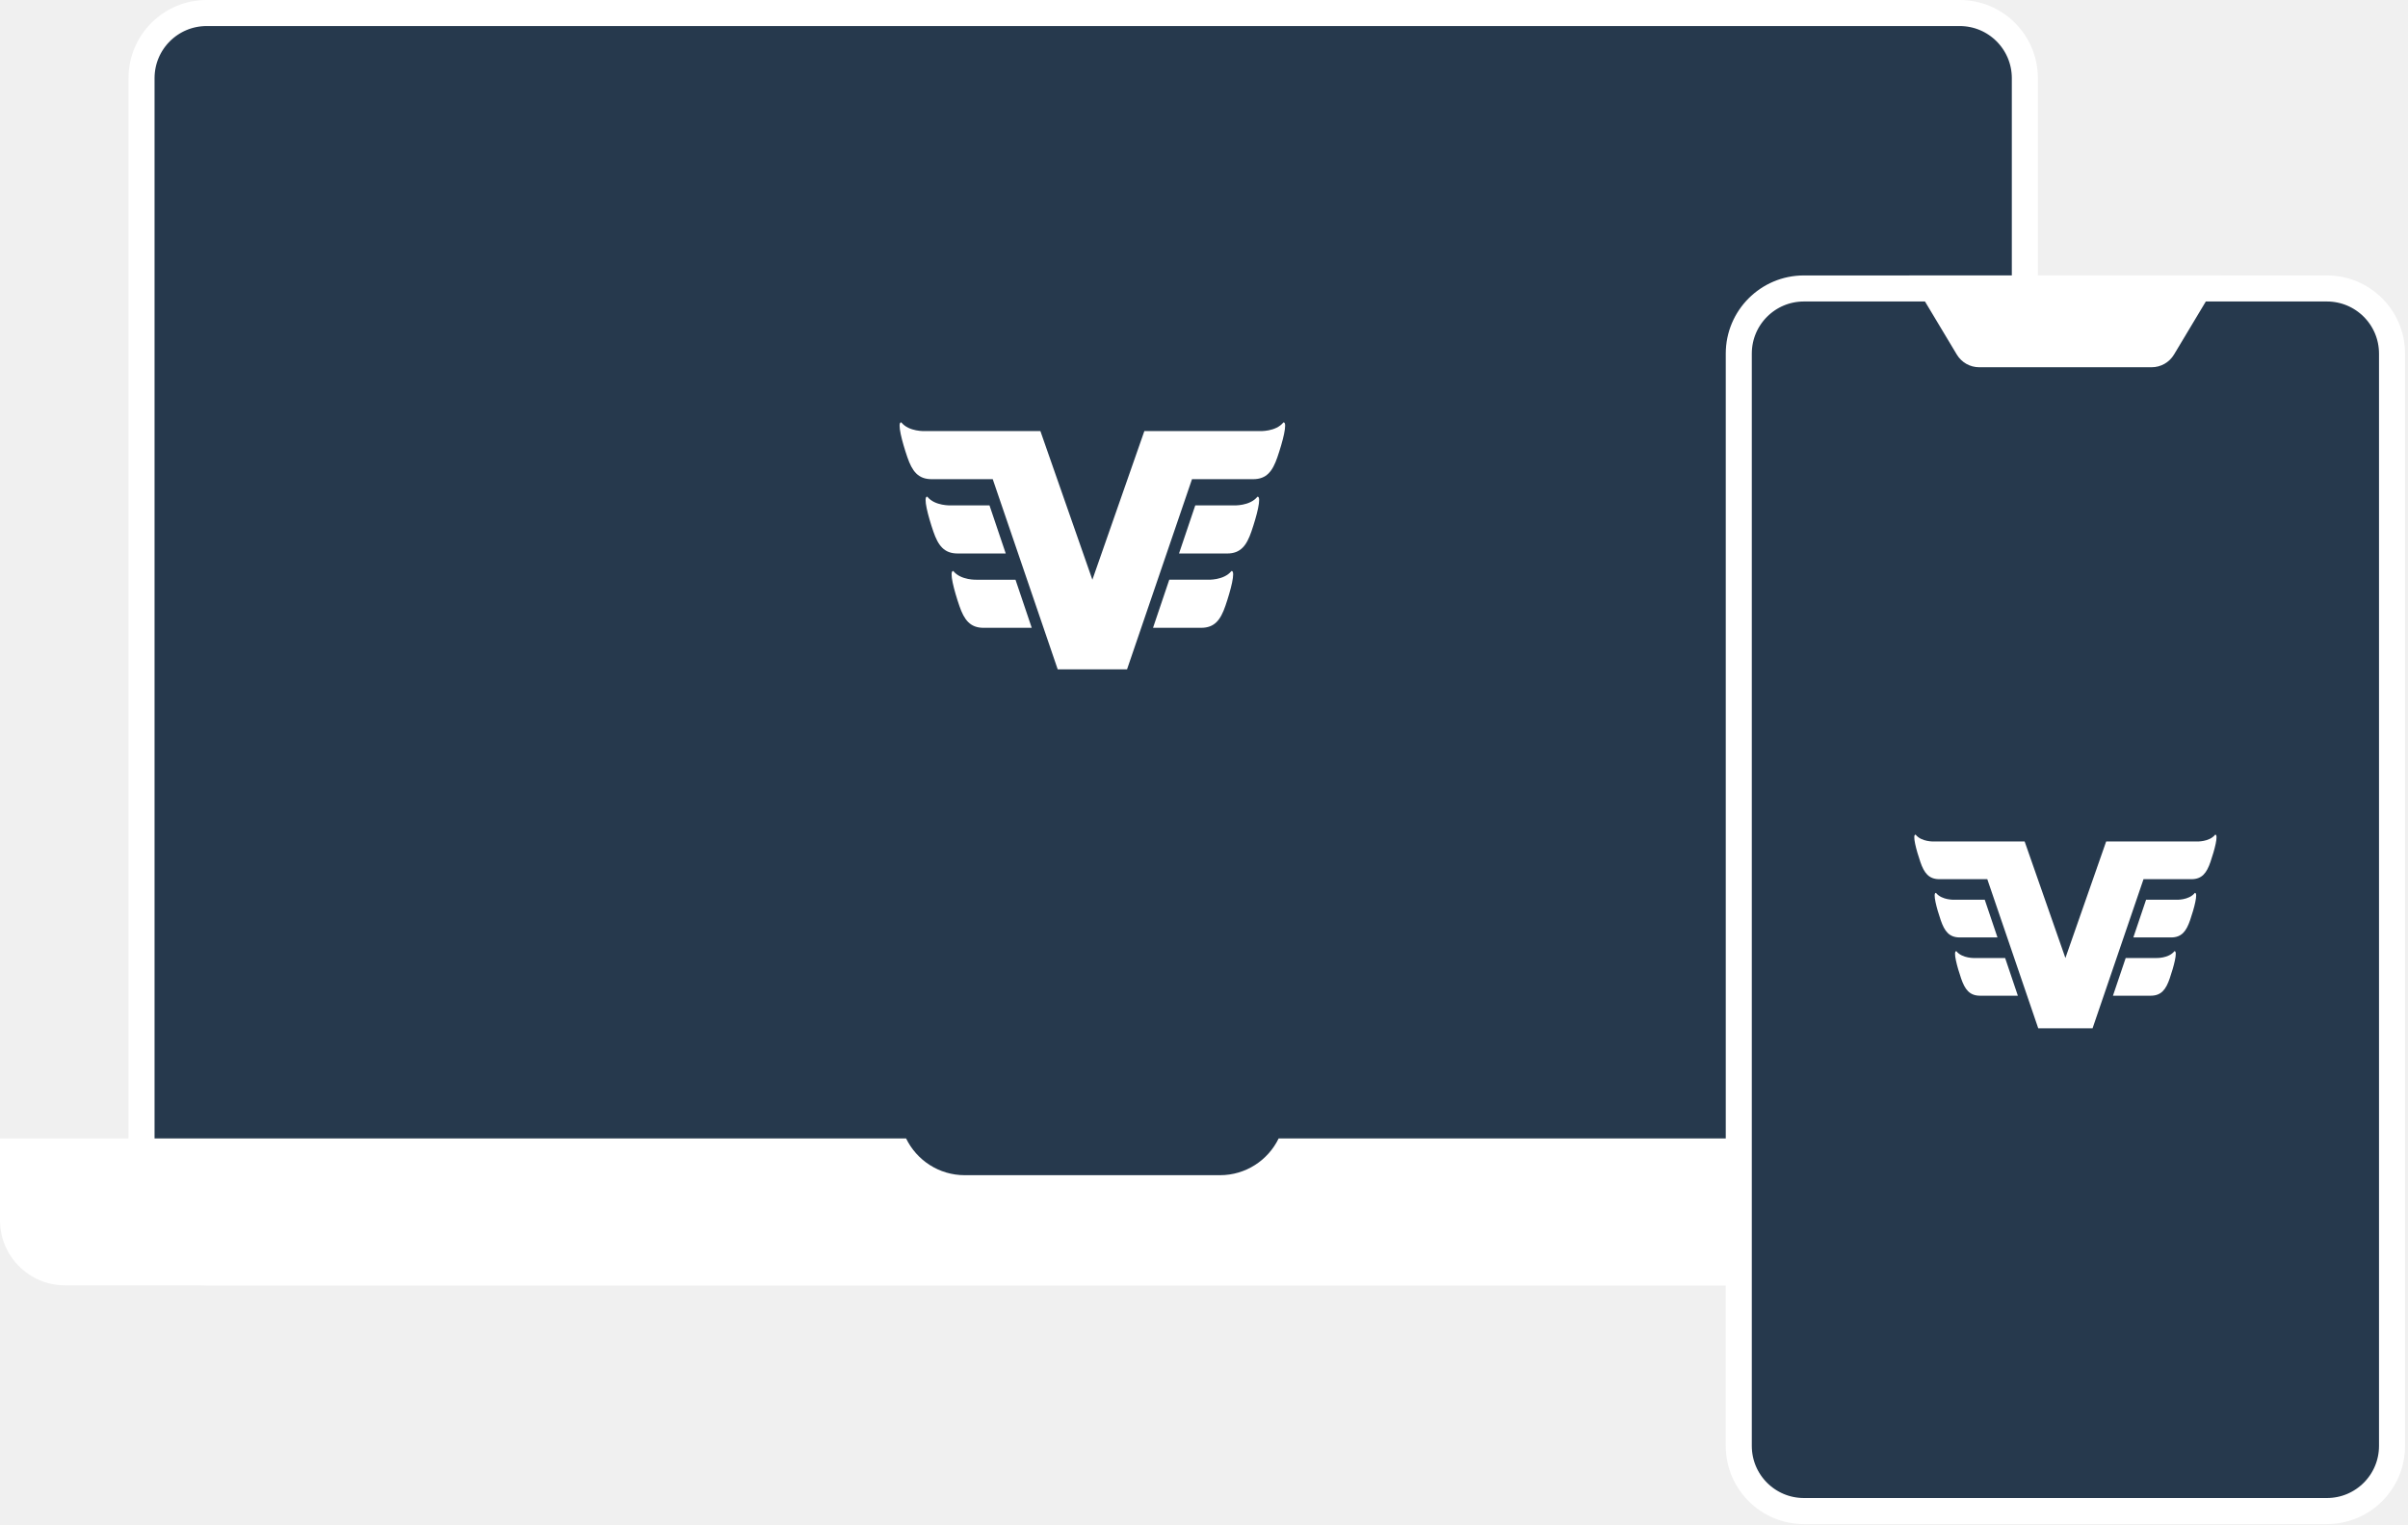
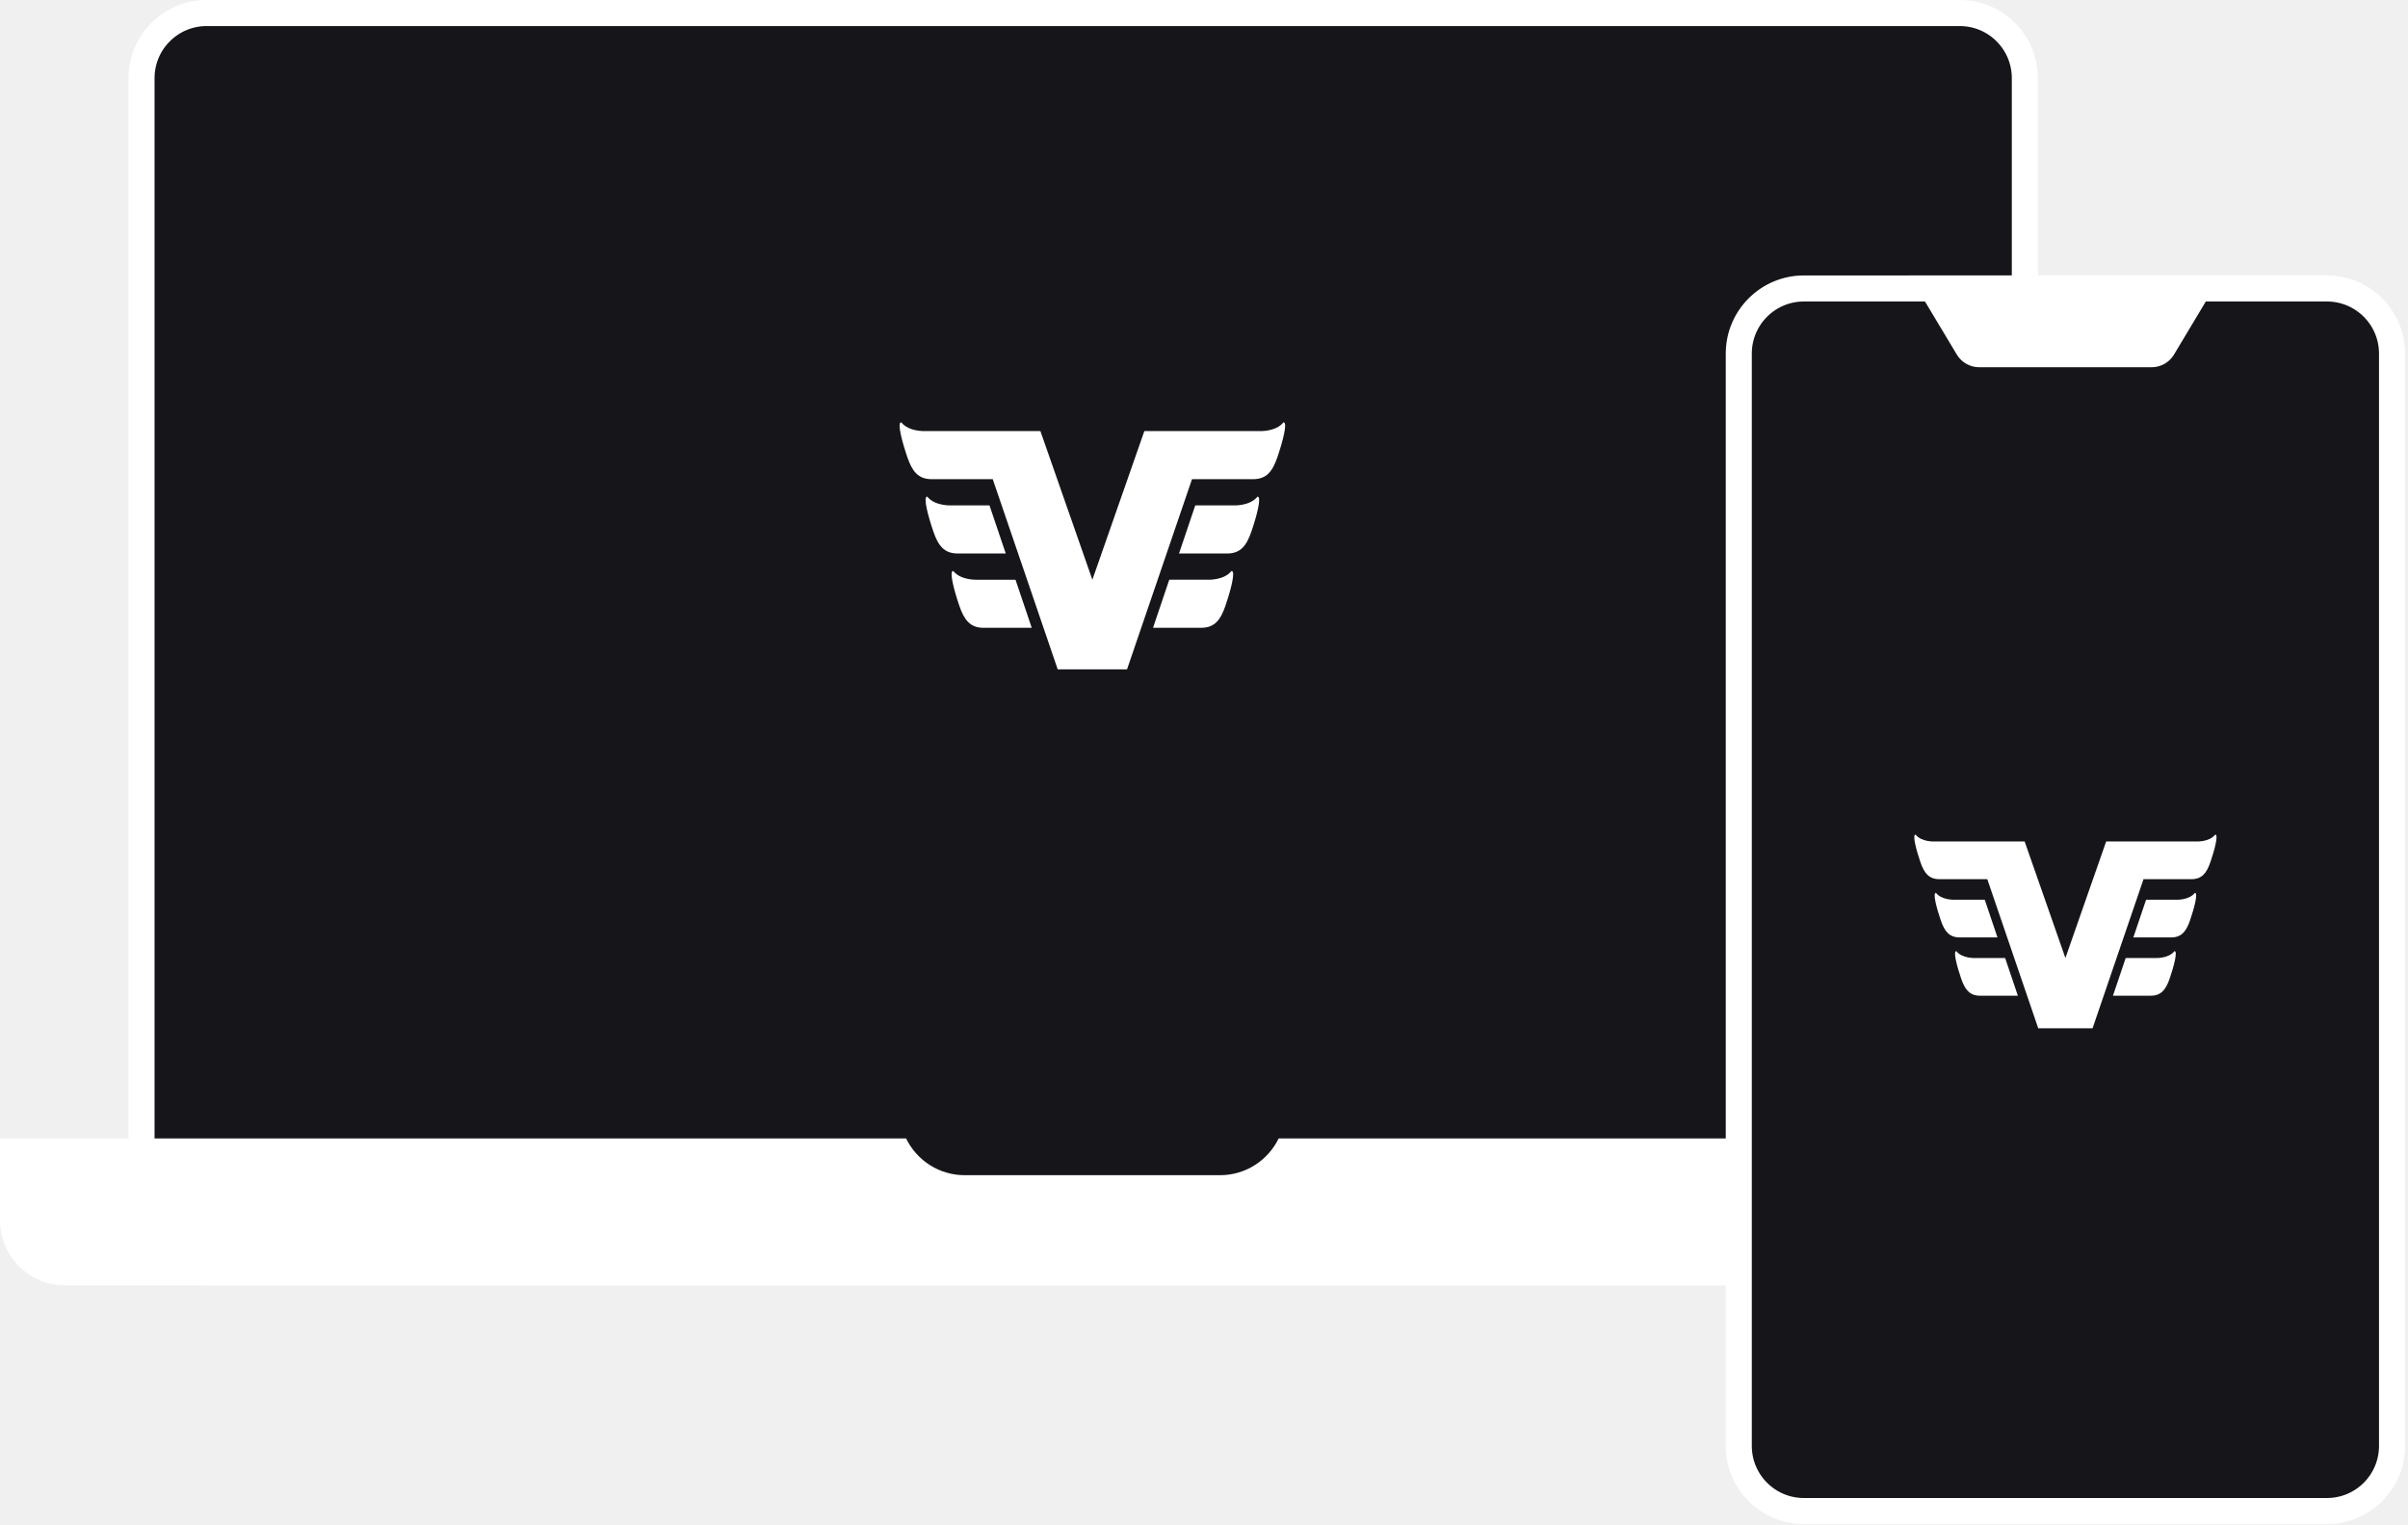
<svg xmlns="http://www.w3.org/2000/svg" width="256" height="162" viewBox="0 0 256 162" fill="none">
-   <rect x="15.047" y="1.385" width="200.219" height="133.857" rx="6.923" fill="#26394D" stroke="white" stroke-width="2.769" />
+   <rect x="15.047" y="1.385" width="200.219" height="133.857" rx="6.923" fill="#16161A" stroke="white" stroke-width="2.769" />
  <path fill-rule="evenodd" clip-rule="evenodd" d="M116.133 61.622L121.659 45.821L133.172 45.822H133.915C133.915 45.822 135.642 45.909 136.448 44.892C136.928 44.857 136.347 47.013 135.802 48.597C135.291 50.084 134.661 50.933 133.224 50.934L131.382 50.933H126.725L119.817 71.15H112.448L105.54 50.933H100.883L99.041 50.934C97.604 50.933 96.974 50.084 96.463 48.597C95.918 47.013 95.337 44.857 95.817 44.892C96.623 45.909 98.35 45.822 98.35 45.822H99.093L110.606 45.821L116.133 61.622ZM101.114 53.72C101.114 53.72 99.387 53.807 98.581 52.79C98.1 52.755 98.682 54.911 99.226 56.495C99.737 57.982 100.367 58.831 101.805 58.832L106.922 58.831L105.195 53.719L101.114 53.72ZM103.878 61.622C103.878 61.622 102.151 61.709 101.345 60.693C100.865 60.657 101.446 62.813 101.991 64.398C102.502 65.885 103.132 66.734 104.569 66.734L109.687 66.734L107.96 61.622L103.878 61.622ZM131.152 53.721C131.152 53.721 132.879 53.808 133.685 52.792C134.166 52.756 133.585 54.913 133.04 56.497C132.529 57.983 131.899 58.833 130.462 58.833L125.344 58.833L127.071 53.721L131.152 53.721ZM128.389 61.62C128.389 61.62 130.116 61.708 130.922 60.691C131.402 60.656 130.821 62.812 130.276 64.396C129.765 65.883 129.135 66.732 127.698 66.733L122.581 66.732L124.308 61.62L128.389 61.62Z" fill="white" />
  <path fill-rule="evenodd" clip-rule="evenodd" d="M96.33 121.013H0V129.704C0 133.528 3.1 136.627 6.923 136.627H225.342C229.166 136.627 232.265 133.528 232.265 129.704V121.013H135.935C134.813 123.323 132.444 124.916 129.703 124.916H102.562C99.821 124.916 97.452 123.323 96.33 121.013Z" fill="white" />
-   <rect x="184.854" y="30.662" width="69.448" height="129.954" rx="6.923" fill="#26394D" stroke="white" stroke-width="2.769" />
+   <rect x="184.854" y="30.662" width="69.448" height="129.954" rx="6.923" fill="#16161A" stroke="white" stroke-width="2.769" />
  <path fill-rule="evenodd" clip-rule="evenodd" d="M219.578 101.832L223.911 89.445L232.937 89.445H233.519C233.519 89.445 234.873 89.513 235.505 88.716C235.881 88.689 235.426 90.379 234.999 91.621C234.598 92.786 234.104 93.452 232.977 93.453L231.533 93.452H227.882L222.466 109.301H216.69L211.274 93.452H207.623L206.179 93.453C205.052 93.452 204.558 92.786 204.157 91.621C203.73 90.379 203.275 88.689 203.652 88.716C204.283 89.513 205.637 89.445 205.637 89.445H206.219L215.245 89.445L219.578 101.832ZM207.803 95.637C207.803 95.637 206.45 95.705 205.818 94.908C205.441 94.88 205.897 96.571 206.324 97.813C206.724 98.978 207.218 99.644 208.345 99.644L212.357 99.644L211.003 95.636L207.803 95.637ZM209.971 101.832C209.971 101.832 208.617 101.9 207.985 101.103C207.608 101.076 208.064 102.766 208.491 104.008C208.892 105.174 209.386 105.839 210.513 105.84L214.524 105.839L213.17 101.832L209.971 101.832ZM231.353 95.638C231.353 95.638 232.707 95.706 233.339 94.909C233.716 94.881 233.26 96.572 232.833 97.814C232.432 98.979 231.938 99.645 230.811 99.645L226.8 99.645L228.154 95.637L231.353 95.638ZM229.186 101.831C229.186 101.831 230.54 101.899 231.172 101.102C231.549 101.075 231.093 102.765 230.666 104.007C230.266 105.173 229.772 105.838 228.645 105.839L224.633 105.838L225.987 101.831L229.186 101.831Z" fill="white" />
  <path d="M202.988 29.277H236.168L231.12 37.692C230.619 38.526 229.718 39.036 228.745 39.036H210.411C209.438 39.036 208.537 38.526 208.036 37.692L202.988 29.277Z" fill="white" />
</svg>
